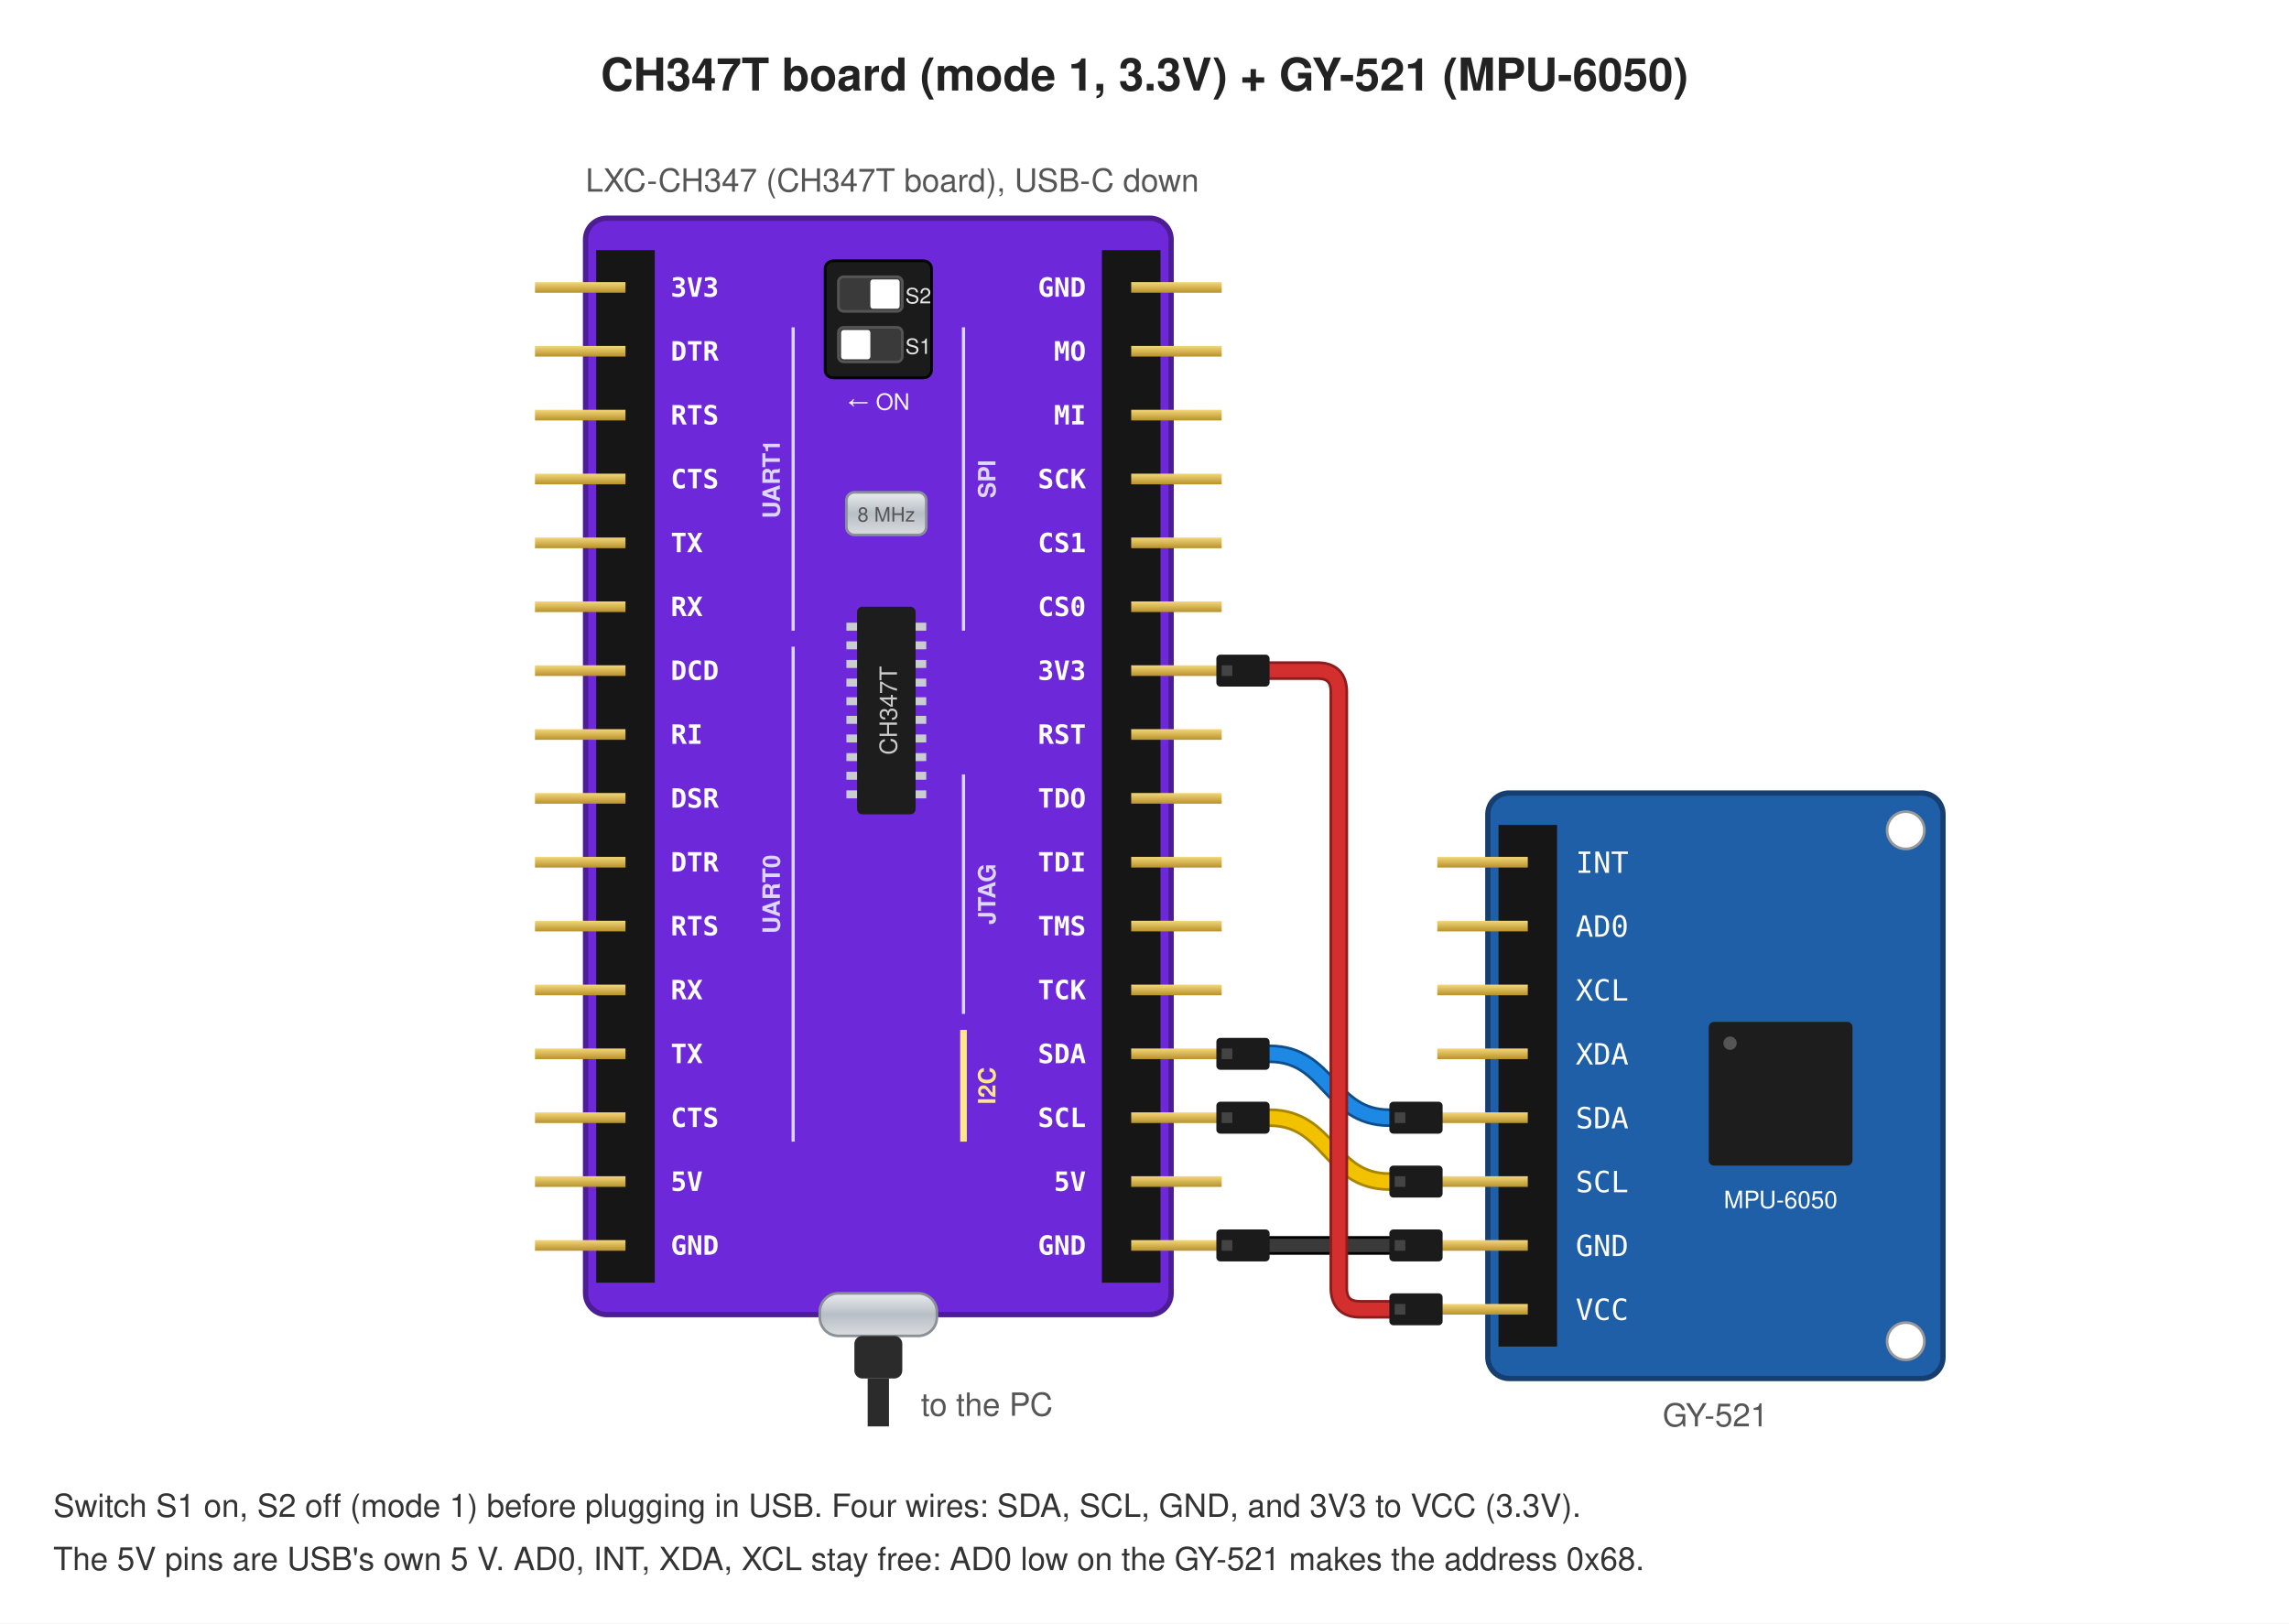
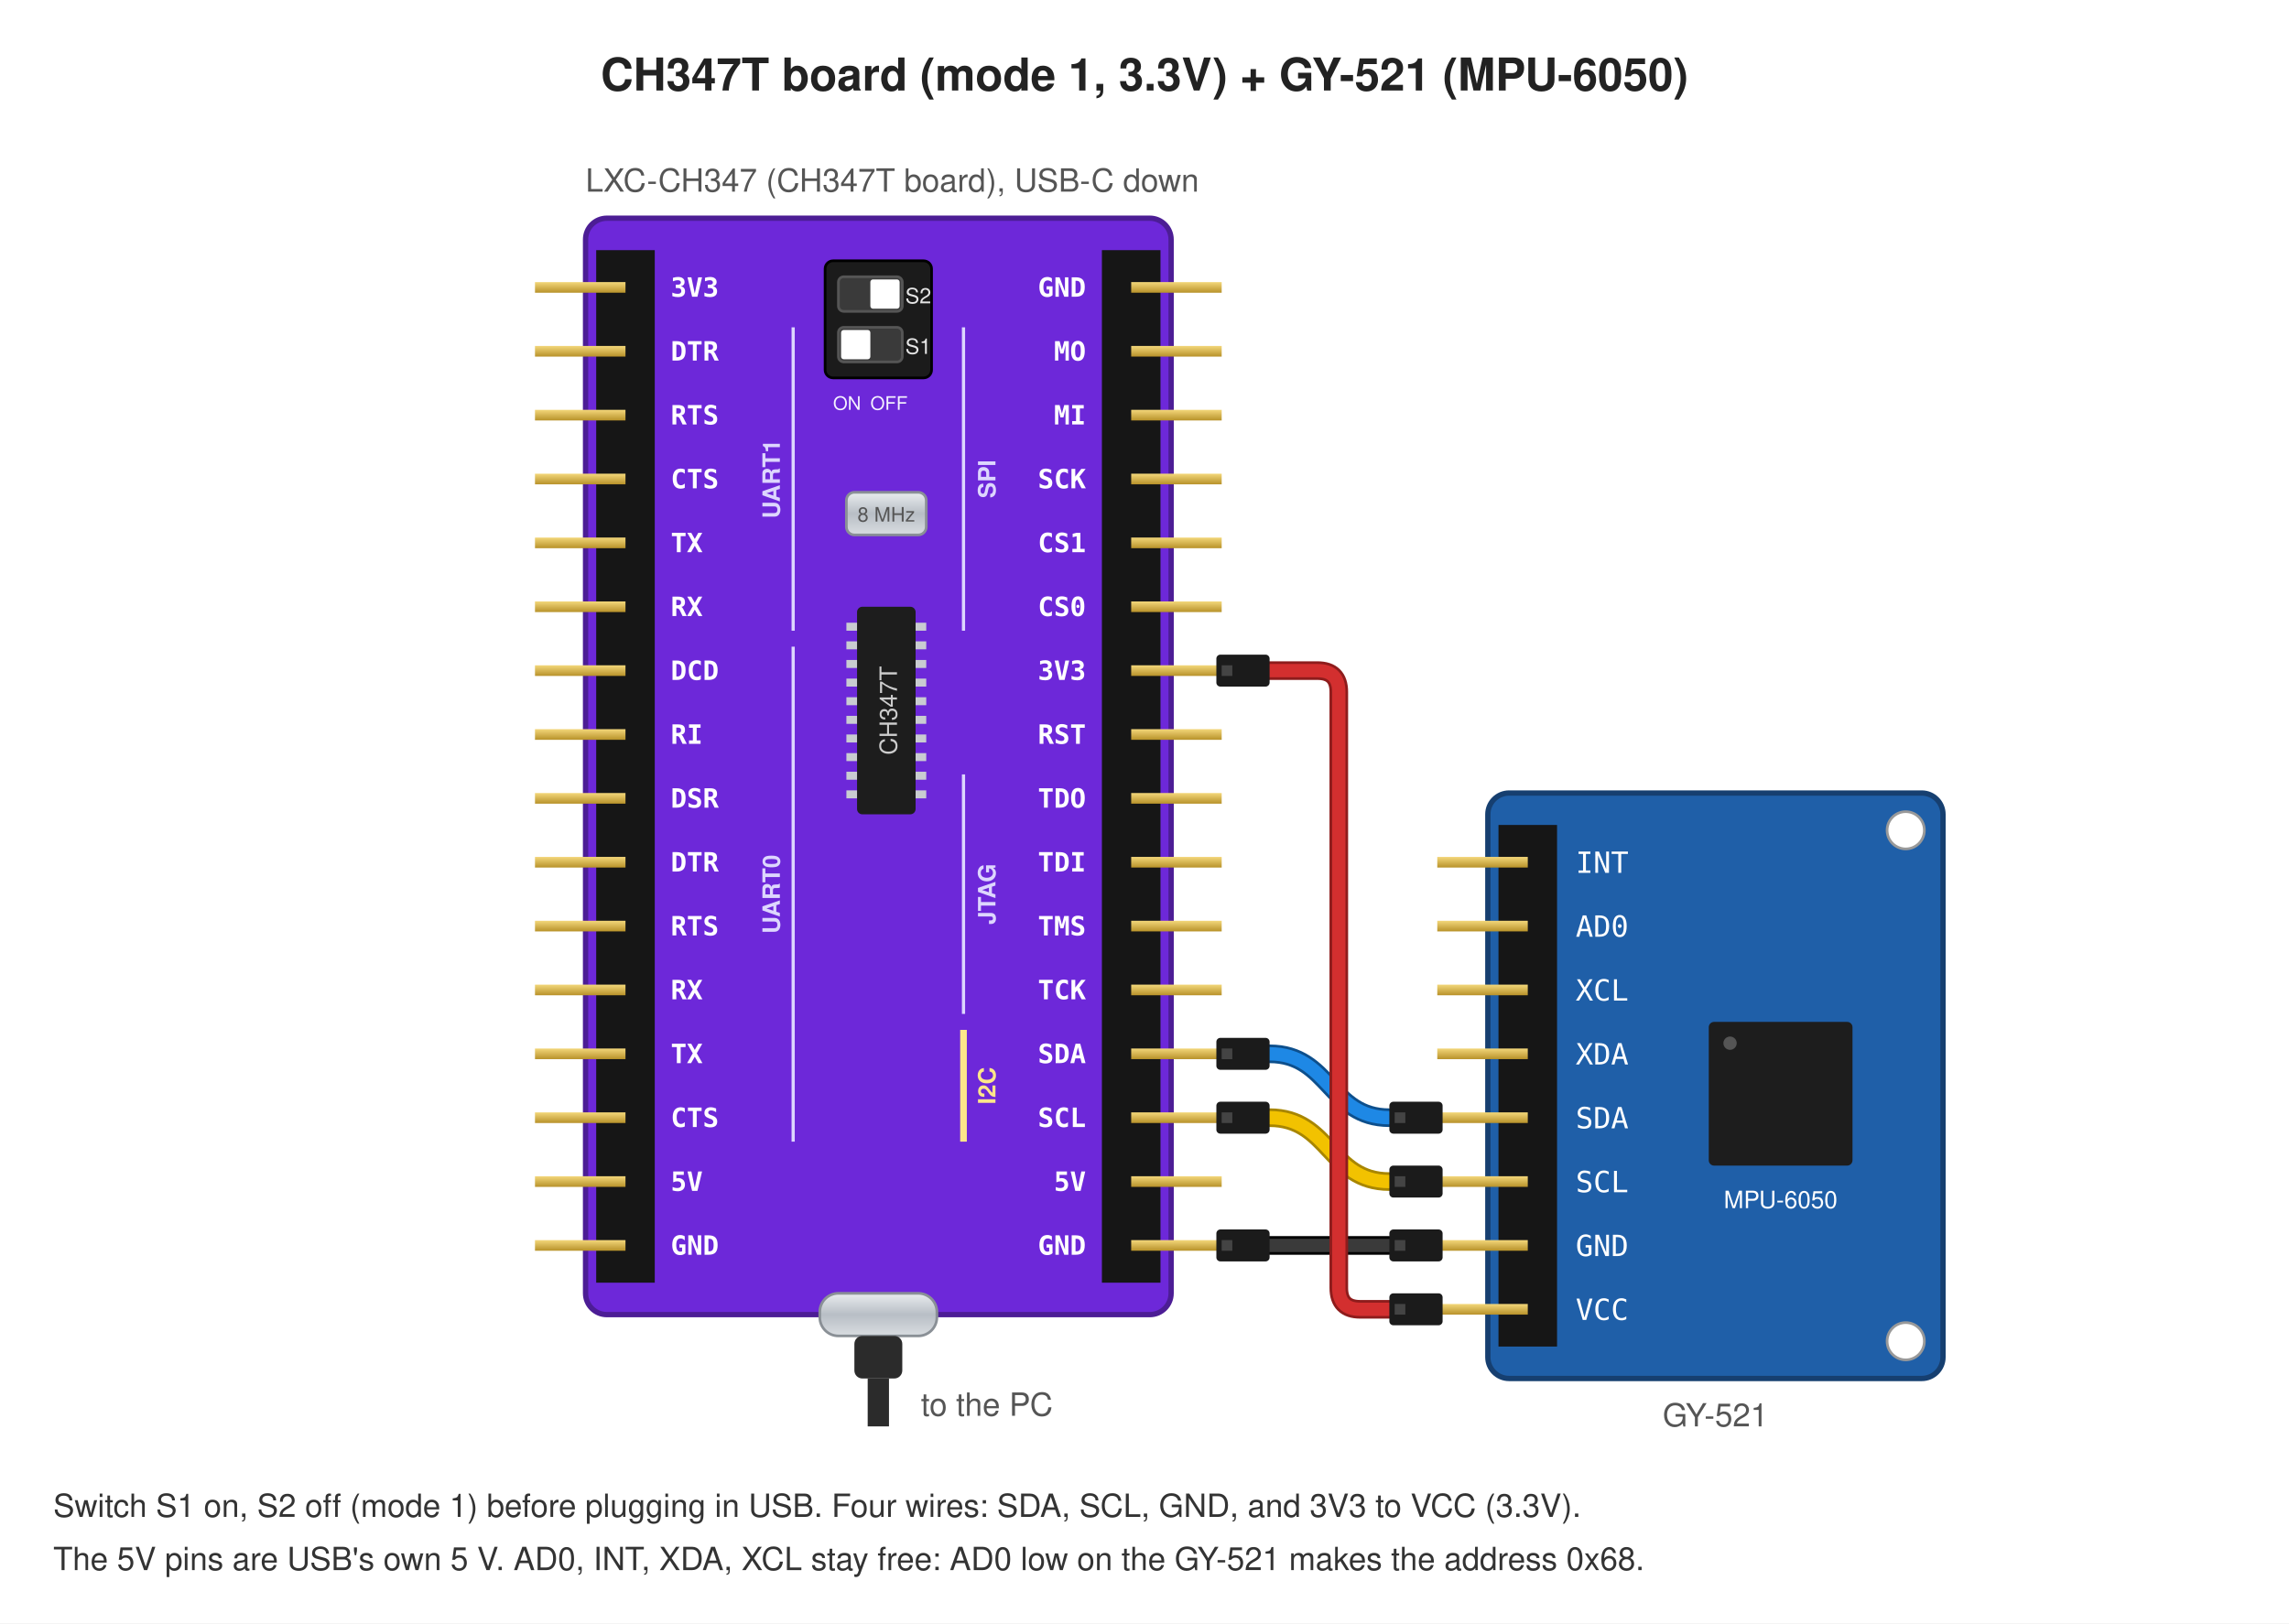
<svg xmlns="http://www.w3.org/2000/svg" viewBox="0 0 860 610" width="860" height="610" font-family="Helvetica, Arial, sans-serif">
  <style>@media (prefers-color-scheme: dark) { .bg { fill-opacity: 0.85 } }</style>
  <defs>
    <linearGradient id="metal" x1="0" y1="0" x2="0" y2="1">
      <stop offset="0" stop-color="#e9ecef" />
      <stop offset="0.5" stop-color="#b8bec5" />
      <stop offset="1" stop-color="#d9dde1" />
    </linearGradient>
    <linearGradient id="pin" x1="0" y1="0" x2="0" y2="1">
      <stop offset="0" stop-color="#f3d77a" />
      <stop offset="1" stop-color="#b8922a" />
    </linearGradient>
    <g id="dupont">
      <rect x="0" y="-6" width="20" height="12" rx="1.5" fill="#1b1b1b" />
      <rect x="2" y="-2" width="4" height="4" fill="#444" />
    </g>
  </defs>
  <rect class="bg" width="860" height="610" fill="#ffffff" />
  <text x="430.0" y="34" text-anchor="middle" font-size="17" font-weight="bold" fill="#222">CH347T board (mode 1, 3.3V) + GY-521 (MPU-6050)</text>
  <rect x="220" y="82" width="220" height="412" rx="8" fill="#6d28d9" stroke="#4c1d95" stroke-width="2" />
  <text x="220" y="72" font-size="12" fill="#555">LXC-CH347 (CH347T board), USB-C down</text>
  <rect x="224" y="94" width="22" height="388" fill="#161616" />
  <rect x="414" y="94" width="22" height="388" fill="#161616" />
  <g fill="url(#pin)">
    <rect x="201" y="106" width="34.0" height="4" />
    <rect x="425.0" y="106" width="34.0" height="4" />
    <rect x="201" y="130" width="34.0" height="4" />
    <rect x="425.0" y="130" width="34.0" height="4" />
    <rect x="201" y="154" width="34.0" height="4" />
    <rect x="425.0" y="154" width="34.0" height="4" />
    <rect x="201" y="178" width="34.0" height="4" />
    <rect x="425.0" y="178" width="34.0" height="4" />
    <rect x="201" y="202" width="34.0" height="4" />
    <rect x="425.0" y="202" width="34.0" height="4" />
    <rect x="201" y="226" width="34.0" height="4" />
    <rect x="425.0" y="226" width="34.0" height="4" />
    <rect x="201" y="250" width="34.0" height="4" />
    <rect x="425.0" y="250" width="34.0" height="4" />
    <rect x="201" y="274" width="34.0" height="4" />
    <rect x="425.0" y="274" width="34.0" height="4" />
    <rect x="201" y="298" width="34.0" height="4" />
    <rect x="425.0" y="298" width="34.0" height="4" />
    <rect x="201" y="322" width="34.0" height="4" />
    <rect x="425.0" y="322" width="34.0" height="4" />
    <rect x="201" y="346" width="34.0" height="4" />
    <rect x="425.0" y="346" width="34.0" height="4" />
    <rect x="201" y="370" width="34.0" height="4" />
    <rect x="425.0" y="370" width="34.0" height="4" />
    <rect x="201" y="394" width="34.0" height="4" />
    <rect x="425.0" y="394" width="34.0" height="4" />
    <rect x="201" y="418" width="34.0" height="4" />
    <rect x="425.0" y="418" width="34.0" height="4" />
    <rect x="201" y="442" width="34.0" height="4" />
    <rect x="425.0" y="442" width="34.0" height="4" />
    <rect x="201" y="466" width="34.0" height="4" />
    <rect x="425.0" y="466" width="34.0" height="4" />
  </g>
  <g font-size="10" font-weight="bold" fill="#fff" font-family="Menlo, Consolas, monospace">
    <text x="252" y="111.5">3V3</text>
    <text x="408" y="111.5" text-anchor="end">GND</text>
    <text x="252" y="135.5">DTR</text>
    <text x="408" y="135.5" text-anchor="end">MO</text>
    <text x="252" y="159.5">RTS</text>
    <text x="408" y="159.5" text-anchor="end">MI</text>
    <text x="252" y="183.5">CTS</text>
    <text x="408" y="183.5" text-anchor="end">SCK</text>
    <text x="252" y="207.5">TX</text>
    <text x="408" y="207.5" text-anchor="end">CS1</text>
    <text x="252" y="231.5">RX</text>
    <text x="408" y="231.5" text-anchor="end">CS0</text>
    <text x="252" y="255.5">DCD</text>
    <text x="408" y="255.5" text-anchor="end">3V3</text>
    <text x="252" y="279.5">RI</text>
    <text x="408" y="279.5" text-anchor="end">RST</text>
    <text x="252" y="303.5">DSR</text>
    <text x="408" y="303.5" text-anchor="end">TDO</text>
    <text x="252" y="327.5">DTR</text>
    <text x="408" y="327.5" text-anchor="end">TDI</text>
    <text x="252" y="351.5">RTS</text>
    <text x="408" y="351.5" text-anchor="end">TMS</text>
    <text x="252" y="375.5">RX</text>
    <text x="408" y="375.5" text-anchor="end">TCK</text>
    <text x="252" y="399.5">TX</text>
    <text x="408" y="399.5" text-anchor="end">SDA</text>
    <text x="252" y="423.5">CTS</text>
    <text x="408" y="423.5" text-anchor="end">SCL</text>
    <text x="252" y="447.5">5V</text>
    <text x="408" y="447.5" text-anchor="end">5V</text>
    <text x="252" y="471.5">GND</text>
    <text x="408" y="471.5" text-anchor="end">GND</text>
  </g>
  <line x1="298" y1="123" x2="298" y2="237" stroke="#ddd6fe" stroke-width="1.2" />
  <text transform="translate(293 180.0) rotate(-90)" text-anchor="middle" font-size="9" font-weight="bold" fill="#ddd6fe">UART1</text>
  <line x1="298" y1="243" x2="298" y2="429" stroke="#ddd6fe" stroke-width="1.2" />
  <text transform="translate(293 336.0) rotate(-90)" text-anchor="middle" font-size="9" font-weight="bold" fill="#ddd6fe">UART0</text>
  <line x1="362" y1="123" x2="362" y2="237" stroke="#ddd6fe" stroke-width="1.2" />
  <text transform="translate(374 180.0) rotate(-90)" text-anchor="middle" font-size="9" font-weight="bold" fill="#ddd6fe">SPI</text>
  <line x1="362" y1="291" x2="362" y2="381" stroke="#ddd6fe" stroke-width="1.2" />
  <text transform="translate(374 336.0) rotate(-90)" text-anchor="middle" font-size="9" font-weight="bold" fill="#ddd6fe">JTAG</text>
  <line x1="362" y1="387" x2="362" y2="429" stroke="#fde68a" stroke-width="2.5" />
  <text transform="translate(374 408.0) rotate(-90)" text-anchor="middle" font-size="9" font-weight="bold" fill="#fde68a">I2C</text>
  <rect x="310" y="98" width="40" height="44" rx="3" fill="#1b1b1b" stroke="#000" />
  <rect x="315" y="104" width="24" height="13" rx="2" fill="#3a3a3a" stroke="#555" />
  <rect x="327" y="105" width="11" height="11" rx="1" fill="#ffffff" />
  <text x="345" y="114" text-anchor="middle" font-size="8" fill="#e5e5e5">S2</text>
  <rect x="315" y="123" width="24" height="13" rx="2" fill="#3a3a3a" stroke="#555" />
  <rect x="316" y="124" width="11" height="11" rx="1" fill="#ffffff" />
  <text x="345" y="133" text-anchor="middle" font-size="8" fill="#e5e5e5">S1</text>
-   <text x="330" y="154" text-anchor="middle" font-size="8.5" fill="#f5f3ff">← ON</text>
+   <text x="313" y="154" font-size="7" fill="#f5f3ff">ON</text>
+   <text x="341" y="154" text-anchor="end" font-size="7" fill="#f5f3ff">OFF</text>
  <rect x="318" y="234" width="6" height="3" fill="#c9ccd1" />
  <rect x="342" y="234" width="6" height="3" fill="#c9ccd1" />
  <rect x="318" y="241" width="6" height="3" fill="#c9ccd1" />
  <rect x="342" y="241" width="6" height="3" fill="#c9ccd1" />
  <rect x="318" y="248" width="6" height="3" fill="#c9ccd1" />
  <rect x="342" y="248" width="6" height="3" fill="#c9ccd1" />
  <rect x="318" y="255" width="6" height="3" fill="#c9ccd1" />
  <rect x="342" y="255" width="6" height="3" fill="#c9ccd1" />
  <rect x="318" y="262" width="6" height="3" fill="#c9ccd1" />
  <rect x="342" y="262" width="6" height="3" fill="#c9ccd1" />
  <rect x="318" y="269" width="6" height="3" fill="#c9ccd1" />
  <rect x="342" y="269" width="6" height="3" fill="#c9ccd1" />
  <rect x="318" y="276" width="6" height="3" fill="#c9ccd1" />
  <rect x="342" y="276" width="6" height="3" fill="#c9ccd1" />
  <rect x="318" y="283" width="6" height="3" fill="#c9ccd1" />
  <rect x="342" y="283" width="6" height="3" fill="#c9ccd1" />
  <rect x="318" y="290" width="6" height="3" fill="#c9ccd1" />
  <rect x="342" y="290" width="6" height="3" fill="#c9ccd1" />
  <rect x="318" y="297" width="6" height="3" fill="#c9ccd1" />
  <rect x="342" y="297" width="6" height="3" fill="#c9ccd1" />
  <rect x="322" y="228" width="22" height="78" rx="2" fill="#1d1d1d" />
  <text transform="translate(337 267) rotate(-90)" text-anchor="middle" font-size="9" fill="#ccc">CH347T</text>
  <rect x="318" y="185.0" width="30" height="16" rx="3" fill="url(#metal)" stroke="#8a9096" />
  <text x="333" y="196.0" text-anchor="middle" font-size="7.5" fill="#555">8 MHz</text>
  <rect x="308.0" y="486" width="44" height="16" rx="7" fill="url(#metal)" stroke="#8a9096" />
  <rect x="321.0" y="502" width="18" height="16" rx="3" fill="#2b2b2b" />
  <rect x="326.0" y="518" width="8" height="18" fill="#2b2b2b" />
  <text x="346.0" y="532" font-size="12" fill="#555">to the PC</text>
  <rect x="559" y="298" width="171" height="220" rx="8" fill="#1f5fa8" stroke="#163f70" stroke-width="2" />
  <circle cx="716" cy="312" r="7" fill="#fff" stroke="#999" />
  <circle cx="716" cy="504" r="7" fill="#fff" stroke="#999" />
  <rect x="563" y="310" width="22" height="196" fill="#161616" />
  <g fill="url(#pin)">
    <rect x="540" y="322" width="34" height="4" />
    <rect x="540" y="346" width="34" height="4" />
    <rect x="540" y="370" width="34" height="4" />
    <rect x="540" y="394" width="34" height="4" />
    <rect x="540" y="418" width="34" height="4" />
    <rect x="540" y="442" width="34" height="4" />
    <rect x="540" y="466" width="34" height="4" />
    <rect x="540" y="490" width="34" height="4" />
  </g>
  <g font-size="11" fill="#fff" font-family="Menlo, Consolas, monospace">
    <text x="592" y="328">INT</text>
    <text x="592" y="352">AD0</text>
    <text x="592" y="376">XCL</text>
    <text x="592" y="400">XDA</text>
    <text x="592" y="424">SDA</text>
    <text x="592" y="448">SCL</text>
    <text x="592" y="472">GND</text>
    <text x="592" y="496">VCC</text>
  </g>
  <rect x="642" y="384" width="54" height="54" rx="2" fill="#1d1d1d" />
  <circle cx="650" cy="392" r="2.5" fill="#555" />
  <text x="669" y="454" text-anchor="middle" font-size="9" fill="#fff">MPU-6050</text>
  <text x="644.5" y="536" text-anchor="middle" font-size="12" fill="#555">GY-521</text>
  <g stroke-linecap="round" fill="none">
    <path d="M477 396 C 499.5 396, 499.5 420, 522 420" stroke="#0d4f8c" stroke-width="7" />
    <path d="M477 396 C 499.5 396, 499.5 420, 522 420" stroke="#1e88e5" stroke-width="5" />
    <path d="M477 420 C 499.5 420, 499.5 444, 522 444" stroke="#a88600" stroke-width="7" />
    <path d="M477 420 C 499.5 420, 499.5 444, 522 444" stroke="#f2c200" stroke-width="5" />
    <path d="M477 468 H522" stroke="#000" stroke-width="7" />
    <path d="M477 468 H522" stroke="#3a3a3a" stroke-width="5" />
    <path d="M477 252 H495 Q503 252 503 260 V484 Q503 492 511 492 H522" stroke="#8e1c1c" stroke-width="7" />
    <path d="M477 252 H495 Q503 252 503 260 V484 Q503 492 511 492 H522" stroke="#d32f2f" stroke-width="5" />
  </g>
  <use href="#dupont" x="457" y="396" />
  <use href="#dupont" x="522" y="420" />
  <use href="#dupont" x="457" y="420" />
  <use href="#dupont" x="522" y="444" />
  <use href="#dupont" x="457" y="468" />
  <use href="#dupont" x="522" y="468" />
  <use href="#dupont" x="457" y="252" />
  <use href="#dupont" x="522" y="492" />
  <g font-size="12" fill="#333">
    <text x="20" y="570">Switch S1 on, S2 off (mode 1) before plugging in USB. Four wires: SDA, SCL, GND, and 3V3 to VCC (3.3V).</text>
    <text x="20" y="590">The 5V pins are USB's own 5 V. AD0, INT, XDA, XCL stay free: AD0 low on the GY-521 makes the address 0x68.</text>
  </g>
</svg>
